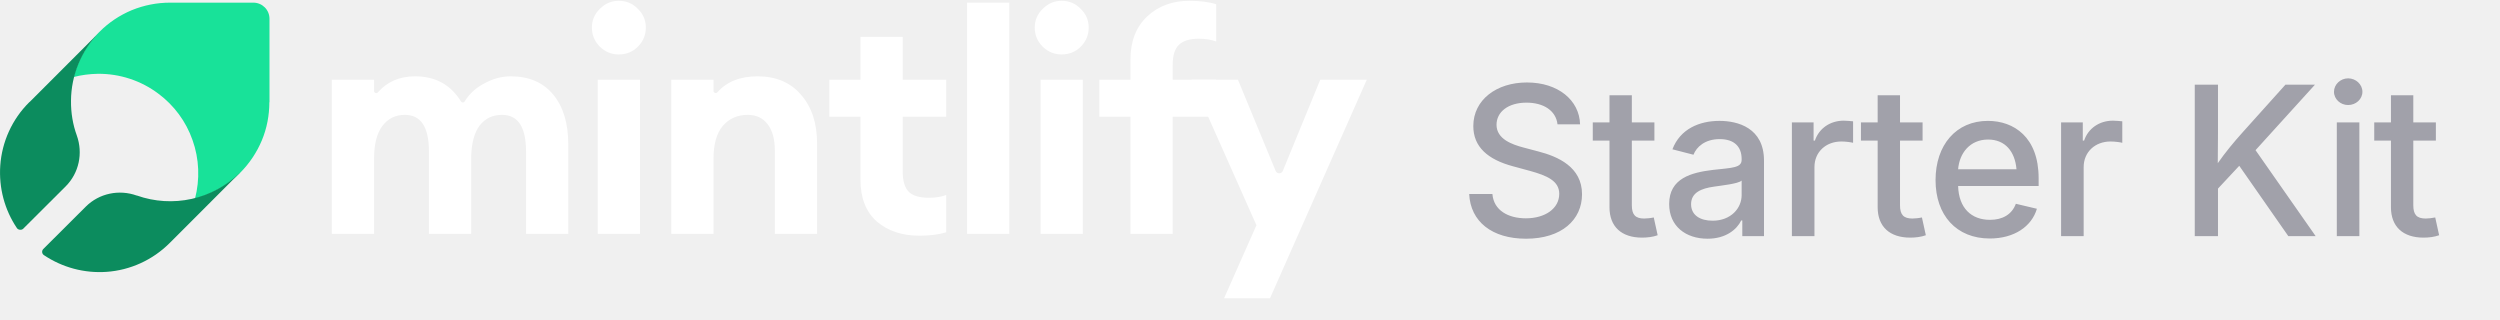
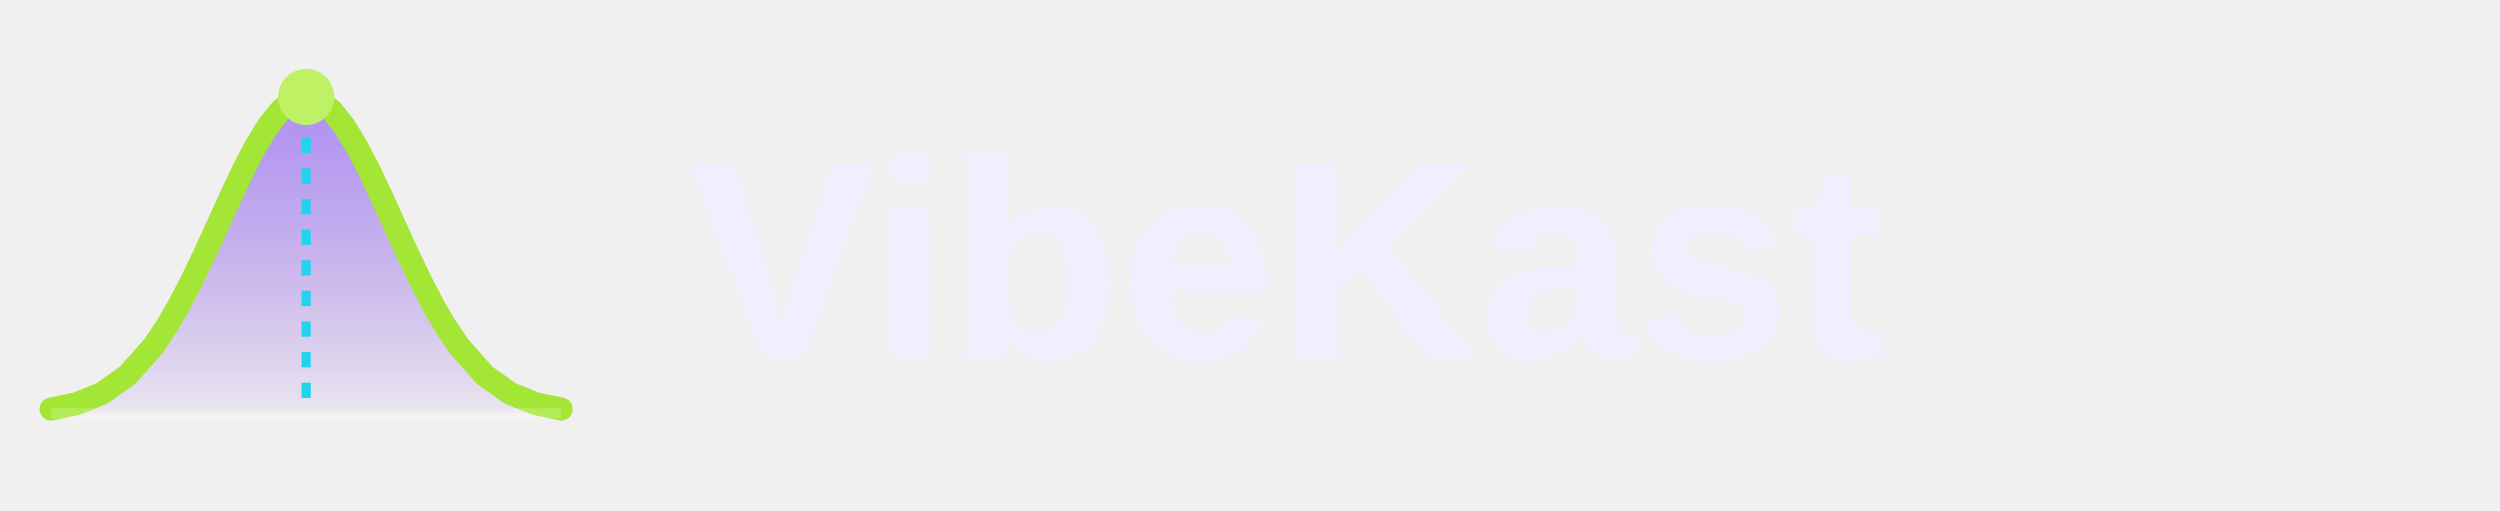
- <svg xmlns="http://www.w3.org/2000/svg" width="180" height="23" viewBox="0 0 180 23" fill="none">
-   <path d="M91.44 21.476H88.133L90.464 16.216L85.802 5.74H89.132L91.847 12.307C91.943 12.536 92.268 12.536 92.362 12.306L95.058 5.74H98.409L91.44 21.476Z" fill="white" />
-   <path d="M81.393 16.837V8.403H79.152V5.74H81.393V4.297C81.393 2.98 81.792 1.944 82.592 1.19C83.391 0.435 84.404 0.058 85.633 0.058C86.387 0.058 87.031 0.139 87.564 0.302V2.988C87.208 2.854 86.794 2.788 86.32 2.788C85.655 2.788 85.174 2.936 84.878 3.232C84.582 3.513 84.434 3.994 84.434 4.674V5.74H87.564V8.403H84.434V16.837H81.393Z" fill="white" />
-   <path d="M76.433 3.92C75.915 3.92 75.463 3.735 75.079 3.365C74.694 2.98 74.502 2.521 74.502 1.989C74.502 1.456 74.694 1.005 75.079 0.635C75.463 0.25 75.915 0.058 76.433 0.058C76.98 0.058 77.438 0.25 77.809 0.635C78.193 1.005 78.386 1.456 78.386 1.989C78.386 2.521 78.193 2.98 77.809 3.365C77.438 3.735 76.98 3.92 76.433 3.92ZM74.924 16.837V5.74H77.964V16.837H74.924Z" fill="white" />
-   <path d="M69.628 16.837V0.191H72.669V16.837H69.628Z" fill="white" />
-   <path d="M66.194 16.97C64.951 16.97 63.93 16.63 63.131 15.949C62.347 15.254 61.955 14.255 61.955 12.953V8.403H59.713V5.74H61.955V2.655H64.995V5.74H68.125V8.403H64.995V12.354C64.995 13.034 65.143 13.523 65.439 13.819C65.735 14.1 66.216 14.24 66.882 14.24C67.355 14.24 67.769 14.174 68.125 14.04V16.726C67.592 16.889 66.948 16.97 66.194 16.97Z" fill="white" />
-   <path d="M48.332 16.837V5.74H51.373V6.551C51.373 6.688 51.559 6.748 51.65 6.646C52.328 5.879 53.293 5.495 54.546 5.495C55.878 5.495 56.921 5.939 57.676 6.827C58.445 7.7 58.83 8.869 58.83 10.334V16.837H55.789V10.844C55.789 10.03 55.619 9.402 55.279 8.958C54.939 8.499 54.458 8.27 53.836 8.27C53.096 8.27 52.497 8.536 52.038 9.069C51.594 9.601 51.373 10.386 51.373 11.421V16.837H48.332Z" fill="white" />
-   <path d="M44.547 3.92C44.029 3.92 43.578 3.735 43.193 3.365C42.809 2.98 42.616 2.521 42.616 1.989C42.616 1.456 42.809 1.005 43.193 0.635C43.578 0.25 44.029 0.058 44.547 0.058C45.095 0.058 45.553 0.25 45.923 0.635C46.308 1.005 46.5 1.456 46.5 1.989C46.5 2.521 46.308 2.98 45.923 3.365C45.553 3.735 45.095 3.92 44.547 3.92ZM43.038 16.837V5.74H46.079V16.837H43.038Z" fill="white" />
-   <path d="M37.875 16.837V10.911C37.875 9.15 37.298 8.27 36.144 8.27C35.478 8.27 34.945 8.521 34.546 9.024C34.161 9.527 33.954 10.275 33.924 11.266V16.837H30.884V10.911C30.884 9.15 30.306 8.27 29.152 8.27C28.472 8.27 27.932 8.536 27.532 9.069C27.133 9.601 26.933 10.386 26.933 11.421V16.837H23.892V5.74H26.933V6.559C26.933 6.695 27.116 6.755 27.206 6.652C27.878 5.881 28.771 5.495 29.885 5.495C31.349 5.495 32.452 6.1 33.193 7.309C33.252 7.404 33.395 7.403 33.454 7.307C33.774 6.78 34.219 6.361 34.79 6.05C35.441 5.68 36.099 5.495 36.765 5.495C38.082 5.495 39.103 5.932 39.828 6.805C40.553 7.678 40.916 8.876 40.916 10.4V16.837H37.875Z" fill="white" />
-   <path d="M19.403 7.362V1.35C19.403 0.705 18.879 0.191 18.244 0.191H12.235C11.291 0.191 10.357 0.378 9.487 0.733C8.618 1.098 7.824 1.621 7.16 2.295L7.114 2.341C6.235 3.23 5.609 4.333 5.291 5.548C5.861 5.399 6.45 5.324 7.039 5.314C8.609 5.296 10.151 5.801 11.403 6.745C12.534 7.586 13.394 8.746 13.861 10.083C14.347 11.438 14.403 12.916 14.039 14.309C15.244 13.991 16.356 13.364 17.244 12.486L17.291 12.439C17.954 11.775 18.487 10.98 18.851 10.111C19.216 9.241 19.393 8.306 19.393 7.362H19.403Z" fill="#18E299" />
-   <path d="M5.112 7.26C5.121 5.416 5.857 3.646 7.151 2.324L2.151 7.326C2.133 7.344 2.114 7.354 2.095 7.372C0.876 8.583 0.14 10.204 0.019 11.918C-0.092 13.52 0.327 15.103 1.22 16.426C1.306 16.552 1.537 16.593 1.667 16.472L4.73 13.417C5.689 12.458 5.987 11.033 5.531 9.757C5.242 8.965 5.103 8.117 5.112 7.26Z" fill="#0C8C5E" />
-   <path d="M17.262 12.44C16.303 13.38 15.102 14.032 13.799 14.321C12.486 14.61 11.127 14.526 9.861 14.079C9.861 14.079 9.851 14.079 9.842 14.079C8.567 13.622 7.142 13.921 6.183 14.871L3.12 17.926C2.99 18.056 3.009 18.27 3.167 18.373C4.489 19.258 6.072 19.686 7.673 19.574C9.386 19.453 10.997 18.717 12.216 17.497L12.263 17.451L17.262 12.449V12.44Z" fill="#0C8C5E" />
-   <text x="105" y="17" font-family="Inter, ui-sans-serif, system-ui, -apple-system, sans-serif" font-size="15" font-weight="500" fill="#A1A1AA" letter-spacing="-0.01em">Starter Kit</text>
+ <svg xmlns="http://www.w3.org/2000/svg" viewBox="0 0 196 40" width="196" height="40" role="img" aria-label="VibeKast">
+   <defs>
+     <linearGradient id="area" x1="0" y1="7.6" x2="0" y2="32.4" gradientUnits="userSpaceOnUse">
+       <stop offset="0" stop-color="#8B5CF6" stop-opacity="0.65" />
+       <stop offset="1" stop-color="#6D28D9" stop-opacity="0.05" />
+     </linearGradient>
+   </defs>
+   <path d="M4.00 32.07L6.00 31.65L8.00 30.84L10.00 29.42L12.00 27.17L13.00 25.70L14.00 23.99L15.00 22.07L16.00 19.99L17.00 17.80L18.00 15.60L19.00 13.47L20.00 11.54L21.00 9.90L22.00 8.65L23.00 7.87L24.00 7.60L25.00 7.87L26.00 8.65L27.00 9.90L28.00 11.54L29.00 13.47L30.00 15.60L31.00 17.80L32.00 19.99L33.00 22.07L34.00 23.99L35.00 25.70L36.00 27.17L38.00 29.42L40.00 30.84L42.00 31.65L44.00 32.07L44 32.4L4 32.4Z" fill="url(#area)" />
+   <path d="M4.00 32.07L6.00 31.65L8.00 30.84L10.00 29.42L12.00 27.17L13.00 25.70L14.00 23.99L15.00 22.07L16.00 19.99L17.00 17.80L18.00 15.60L19.00 13.47L20.00 11.54L21.00 9.90L22.00 8.65L23.00 7.87L24.00 7.60L25.00 7.87L26.00 8.65L27.00 9.90L28.00 11.54L29.00 13.47L30.00 15.60L31.00 17.80L32.00 19.99L33.00 22.07L34.00 23.99L35.00 25.70L36.00 27.17L38.00 29.42L40.00 30.84L42.00 31.65L44.00 32.07" fill="none" stroke="#A3E635" stroke-width="1.8" stroke-linejoin="round" stroke-linecap="round" />
+   <line x1="4" y1="32.4" x2="44" y2="32.4" stroke="#FFFFFF" stroke-opacity="0.18" stroke-width="0.8" />
+   <line x1="24" y1="8.4" x2="24" y2="32.4" stroke="#22D3EE" stroke-width="0.72" stroke-dasharray="1.2 1.2" />
+   <circle cx="24" cy="7.6" r="2.2" fill="#BEF264" />
+   <text x="54" y="28" font-family="Syne, 'Arial Black', Arial, sans-serif" font-weight="800" font-size="22" fill="#F0EFFF">VibeKast</text>
</svg>
